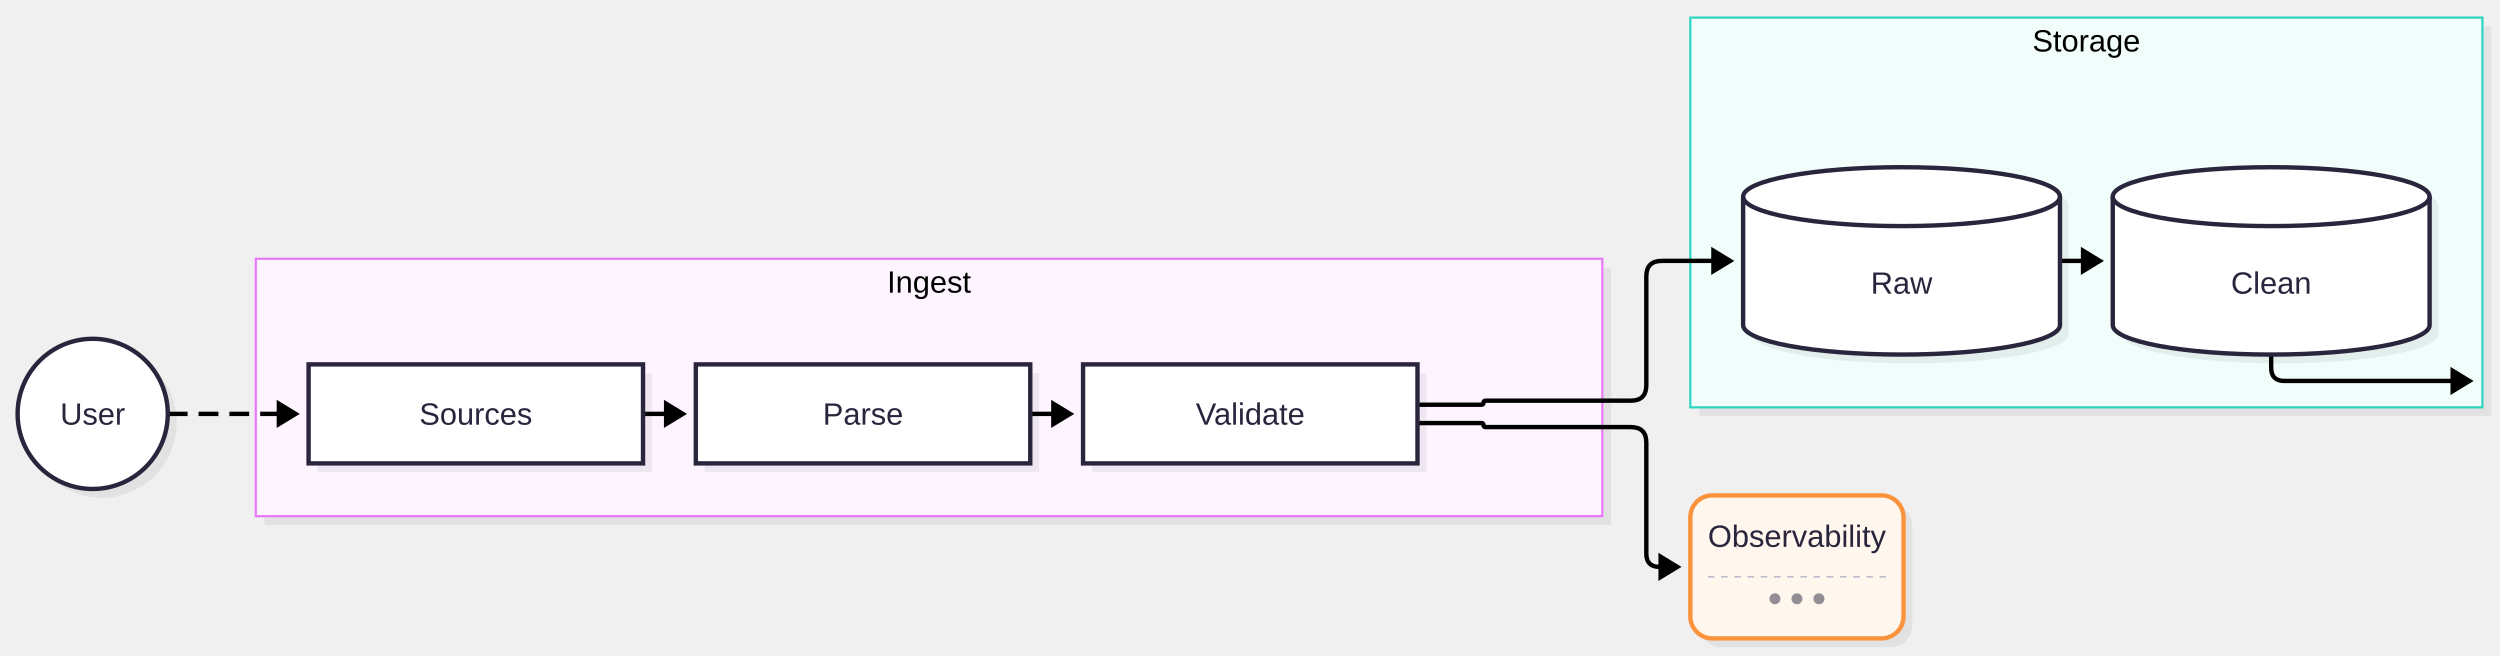
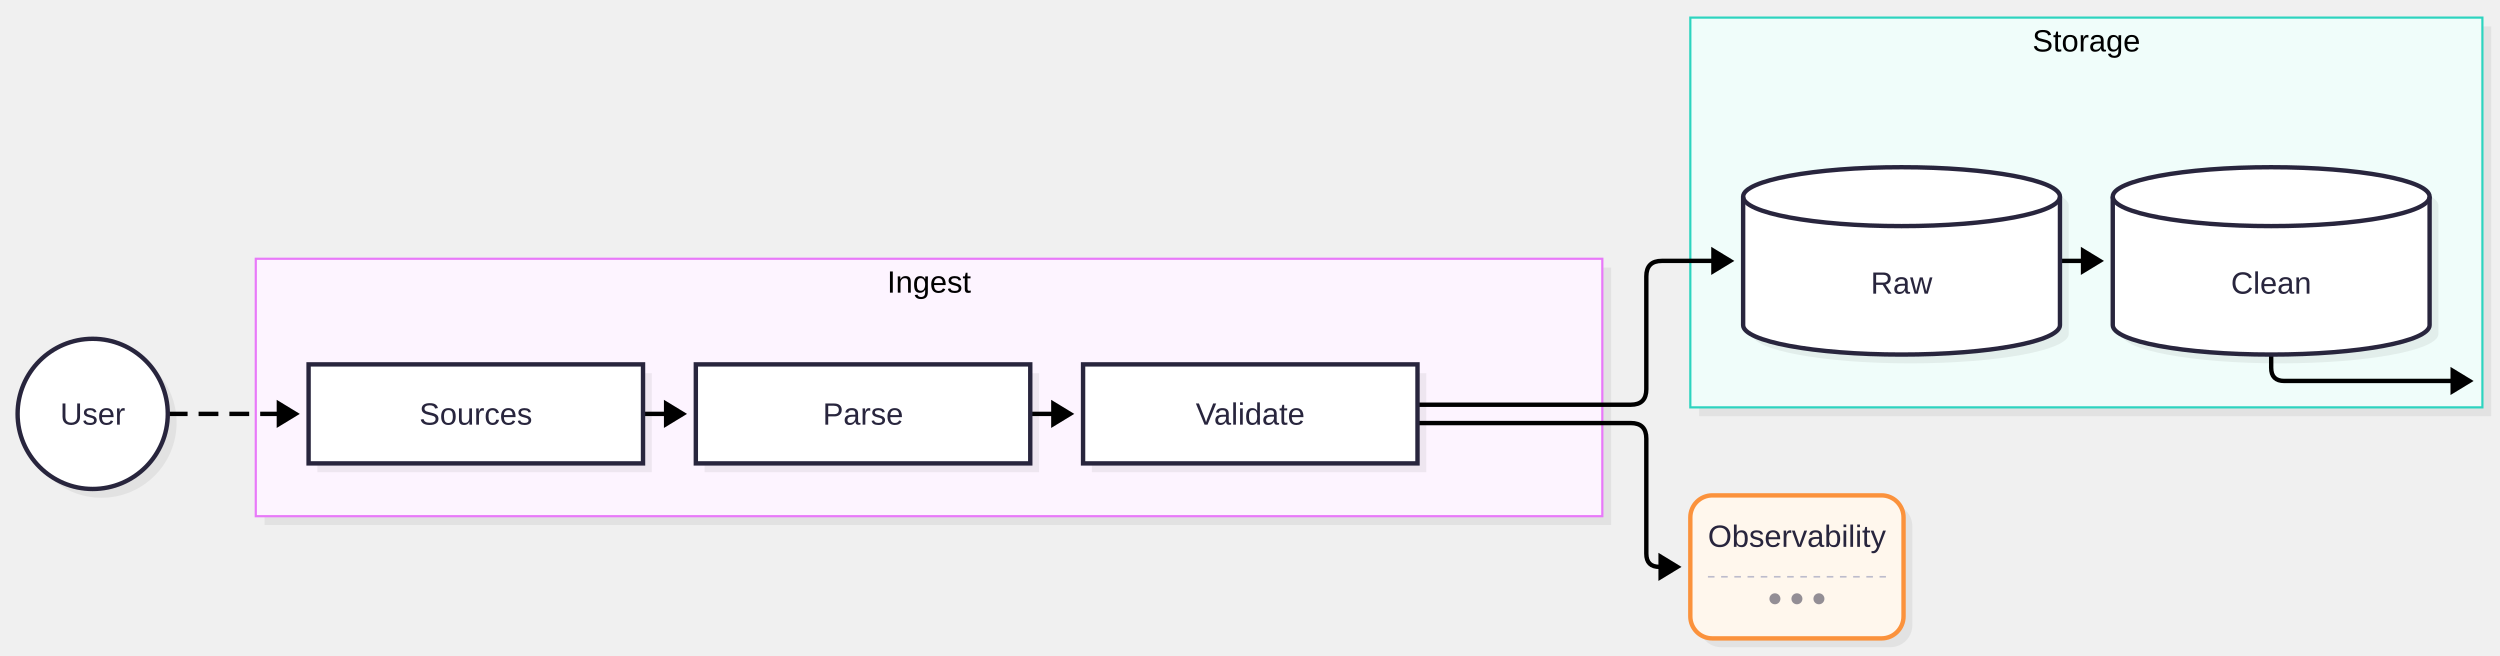
<svg xmlns="http://www.w3.org/2000/svg" id="my-svg" width="100%" class="flowchart" style="max-width: 1136.255px; background-color: white;" viewBox="-8 -8 1136.255 298.149" role="graphics-document document" aria-roledescription="flowchart-v2">
  <style>#my-svg{font-family:"Recursive Variable", arial, sans-serif;font-size:16px;}#my-svg text{font-family:"Recursive Variable", arial, sans-serif;}</style>
  <g>
    <g class="clusters">
      <g id="cluster-ingest" class="cluster">
        <rect class="drop-shadow" x="112.255" y="113.612" width="612" height="117" fill="#000000" stroke="none" opacity="0.06" />
        <rect x="108.255" y="109.612" width="612" height="117" fill="#FDF4FF" stroke="#E879F9" stroke-width="1" />
        <text class="cluster-label" x="414.255" y="125.012" text-anchor="middle" font-size="14" fill="#000000">Ingest</text>
      </g>
      <g id="cluster-store" class="cluster">
        <rect class="drop-shadow" x="764.255" y="4" width="360" height="177.149" fill="#000000" stroke="none" opacity="0.06" />
        <rect x="760.255" y="0" width="360" height="177.149" fill="#F0FDFA" stroke="#2DD4BF" stroke-width="1" />
        <text class="cluster-label" x="940.255" y="15.4" text-anchor="middle" font-size="14" fill="#000000">Storage</text>
      </g>
    </g>
    <g class="edgePaths">
      <g id="L-src-parse-0" class="edgePath">
        <path class="flowchart-link LS-src LE-parse" d="M284.255,180.112L300.255,180.112" fill="none" stroke="#000000" stroke-width="2" />
        <path class="marker" d="M293.755,173.72L304.255,180.112L293.755,186.503Z" fill="#000000" stroke="#000000" stroke-width="0" />
      </g>
      <g id="L-parse-validate-1" class="edgePath">
        <path class="flowchart-link LS-parse LE-validate" d="M460.255,180.112L476.255,180.112" fill="none" stroke="#000000" stroke-width="2" />
        <path class="marker" d="M469.755,173.72L480.255,180.112L469.755,186.503Z" fill="#000000" stroke="#000000" stroke-width="0" />
      </g>
      <g id="L-raw-clean-2" class="edgePath">
        <path class="flowchart-link LS-raw LE-clean" d="M928.255,110.574L944.255,110.574" fill="none" stroke="#000000" stroke-width="2" />
        <path class="marker" d="M937.755,104.183L948.255,110.574L937.755,116.966Z" fill="#000000" stroke="#000000" stroke-width="0" />
      </g>
      <g id="L-user-src-3" class="edgePath">
        <path class="flowchart-link LS-user LE-src" d="M68.255,180.112L124.255,180.112" fill="none" stroke="#000000" stroke-width="2" stroke-dasharray="9 5" />
        <path class="marker" d="M117.755,173.72L128.255,180.112L117.755,186.503Z" fill="#000000" stroke="#000000" stroke-width="0" />
      </g>
      <g id="L-validate-raw-4" class="edgePath">
-         <path class="flowchart-link LS-validate LE-raw" d="M636.255,175.945L665.339,175.945C665.95,175.945,666.255,175.639,666.255,175.028L666.255,175.028C666.255,174.417,666.561,174.112,667.172,174.112L733.184,174.112C737.898,174.112,740.255,171.755,740.255,167.04L740.255,117.645C740.255,112.931,742.612,110.574,747.326,110.574L776.255,110.574" fill="none" stroke="#000000" stroke-width="2" />
+         <path class="flowchart-link LS-validate LE-raw" d="M636.255,175.945L733.184,175.945C737.898,175.945,740.255,173.588,740.255,168.874L740.255,117.645C740.255,112.931,742.612,110.574,747.326,110.574L776.255,110.574" fill="none" stroke="#000000" stroke-width="2" />
        <path class="marker" d="M769.755,104.183L780.255,110.574L769.755,116.966Z" fill="#000000" stroke="#000000" stroke-width="0" />
      </g>
      <g id="L-validate-observability-5" class="edgePath">
-         <path class="flowchart-link LS-validate LE-observability" d="M636.255,184.278L665.339,184.278C665.95,184.278,666.255,184.584,666.255,185.195L666.255,185.195C666.255,185.806,666.561,186.112,667.172,186.112L733.184,186.112C737.898,186.112,740.255,188.469,740.255,193.183L740.255,243.649C740.255,247.649,742.255,249.649,746.255,249.649L752.255,249.649" fill="none" stroke="#000000" stroke-width="2" />
+         <path class="flowchart-link LS-validate LE-observability" d="M636.255,184.278L733.184,184.278C737.898,184.278,740.255,186.635,740.255,191.349L740.255,243.649C740.255,247.649,742.255,249.649,746.255,249.649L752.255,249.649" fill="none" stroke="#000000" stroke-width="2" />
        <path class="marker" d="M745.755,243.257L756.255,249.649L745.755,256.04Z" fill="#000000" stroke="#000000" stroke-width="0" />
      </g>
      <g id="L-clean-store-6" class="edgePath">
        <path class="flowchart-link LS-clean LE-store" d="M1024.255,153.149L1024.255,159.149C1024.255,163.149,1026.255,165.149,1030.255,165.149L1112.255,165.149" fill="none" stroke="#000000" stroke-width="2" />
        <path class="marker" d="M1105.755,158.757L1116.255,165.149L1105.755,171.54Z" fill="#000000" stroke="#000000" stroke-width="0" />
      </g>
    </g>
    <g class="nodes">
      <g id="flowchart-observability-0" class="node default">
        <rect class="drop-shadow" x="764.255" y="221.149" width="96.906" height="65" rx="10" ry="10" fill="#000000" stroke="none" opacity="0.06" />
        <rect class="basic label-container" x="760.255" y="217.149" width="96.906" height="65" rx="10" ry="10" fill="#FFF7ED" stroke="#FB923C" stroke-width="2" />
        <path class="collapsed-separator" d="M768.255,254.149L849.161,254.149" fill="none" stroke="#BDBCCC" stroke-width="0.75" stroke-dasharray="3 3" />
        <circle class="collapsed-indicator" cx="798.708" cy="264.149" r="2.5" fill="#28253D" stroke="none" opacity="0.5" />
        <circle class="collapsed-indicator" cx="808.708" cy="264.149" r="2.5" fill="#28253D" stroke="none" opacity="0.5" />
        <circle class="collapsed-indicator" cx="818.708" cy="264.149" r="2.5" fill="#28253D" stroke="none" opacity="0.5" />
        <text class="nodeLabel" x="808.708" y="240.549" text-anchor="middle" font-size="14" fill="#28253D">Observability</text>
      </g>
      <g id="flowchart-src-1" class="node default">
        <rect class="drop-shadow" x="136.255" y="161.612" width="152" height="45" fill="#000000" stroke="none" opacity="0.06" />
        <rect class="basic label-container" x="132.255" y="157.612" width="152" height="45" fill="#ffffff" stroke="#28253D" stroke-width="2" />
        <text class="nodeLabel" x="208.255" y="185.012" text-anchor="middle" font-size="14" fill="#28253D">Sources</text>
      </g>
      <g id="flowchart-parse-2" class="node default">
        <rect class="drop-shadow" x="312.255" y="161.612" width="152" height="45" fill="#000000" stroke="none" opacity="0.06" />
        <rect class="basic label-container" x="308.255" y="157.612" width="152" height="45" fill="#ffffff" stroke="#28253D" stroke-width="2" />
        <text class="nodeLabel" x="384.255" y="185.012" text-anchor="middle" font-size="14" fill="#28253D">Parse</text>
      </g>
      <g id="flowchart-validate-3" class="node default">
        <rect class="drop-shadow" x="488.255" y="161.612" width="152" height="45" fill="#000000" stroke="none" opacity="0.06" />
        <rect class="basic label-container" x="484.255" y="157.612" width="152" height="45" fill="#ffffff" stroke="#28253D" stroke-width="2" />
        <text class="nodeLabel" x="560.255" y="185.012" text-anchor="middle" font-size="14" fill="#28253D">Validate</text>
      </g>
      <g id="flowchart-raw-4" class="node default">
        <path class="drop-shadow" d="M788.255,85.383L788.255,143.766C788.255,151.157,820.491,157.149,860.255,157.149C900.02,157.149,932.255,151.157,932.255,143.766L932.255,85.383C932.255,77.992,900.02,72,860.255,72C820.491,72,788.255,77.992,788.255,85.383Z" fill="#000000" stroke="none" opacity="0.06" />
        <path class="basic label-container" d="M784.255,81.383L784.255,139.766C784.255,147.157,816.491,153.149,856.255,153.149C896.02,153.149,928.255,147.157,928.255,139.766L928.255,81.383C928.255,73.992,896.02,68,856.255,68C816.491,68,784.255,73.992,784.255,81.383Z" fill="#ffffff" stroke="#28253D" stroke-width="2" />
        <path d="M784.255,81.383C784.255,88.774,816.491,94.766,856.255,94.766C896.02,94.766,928.255,88.774,928.255,81.383" fill="none" stroke="#28253D" stroke-width="2" />
        <text class="nodeLabel" x="856.255" y="125.474" text-anchor="middle" font-size="14" fill="#28253D">Raw</text>
      </g>
      <g id="flowchart-clean-5" class="node default">
        <path class="drop-shadow" d="M956.255,85.383L956.255,143.766C956.255,151.157,988.491,157.149,1028.255,157.149C1068.02,157.149,1100.255,151.157,1100.255,143.766L1100.255,85.383C1100.255,77.992,1068.02,72,1028.255,72C988.491,72,956.255,77.992,956.255,85.383Z" fill="#000000" stroke="none" opacity="0.06" />
        <path class="basic label-container" d="M952.255,81.383L952.255,139.766C952.255,147.157,984.491,153.149,1024.255,153.149C1064.02,153.149,1096.255,147.157,1096.255,139.766L1096.255,81.383C1096.255,73.992,1064.02,68,1024.255,68C984.491,68,952.255,73.992,952.255,81.383Z" fill="#ffffff" stroke="#28253D" stroke-width="2" />
        <path d="M952.255,81.383C952.255,88.774,984.491,94.766,1024.255,94.766C1064.02,94.766,1096.255,88.774,1096.255,81.383" fill="none" stroke="#28253D" stroke-width="2" />
        <text class="nodeLabel" x="1024.255" y="125.474" text-anchor="middle" font-size="14" fill="#28253D">Clean</text>
      </g>
      <g id="flowchart-user-6" class="node default">
        <circle class="drop-shadow" cx="38.128" cy="184.112" r="34.128" fill="#000000" stroke="none" opacity="0.06" />
        <circle class="basic label-container" cx="34.128" cy="180.112" r="34.128" fill="#ffffff" stroke="#28253D" stroke-width="2" />
        <text class="nodeLabel" x="34.128" y="185.012" text-anchor="middle" font-size="14" fill="#28253D">User</text>
      </g>
    </g>
  </g>
</svg>
